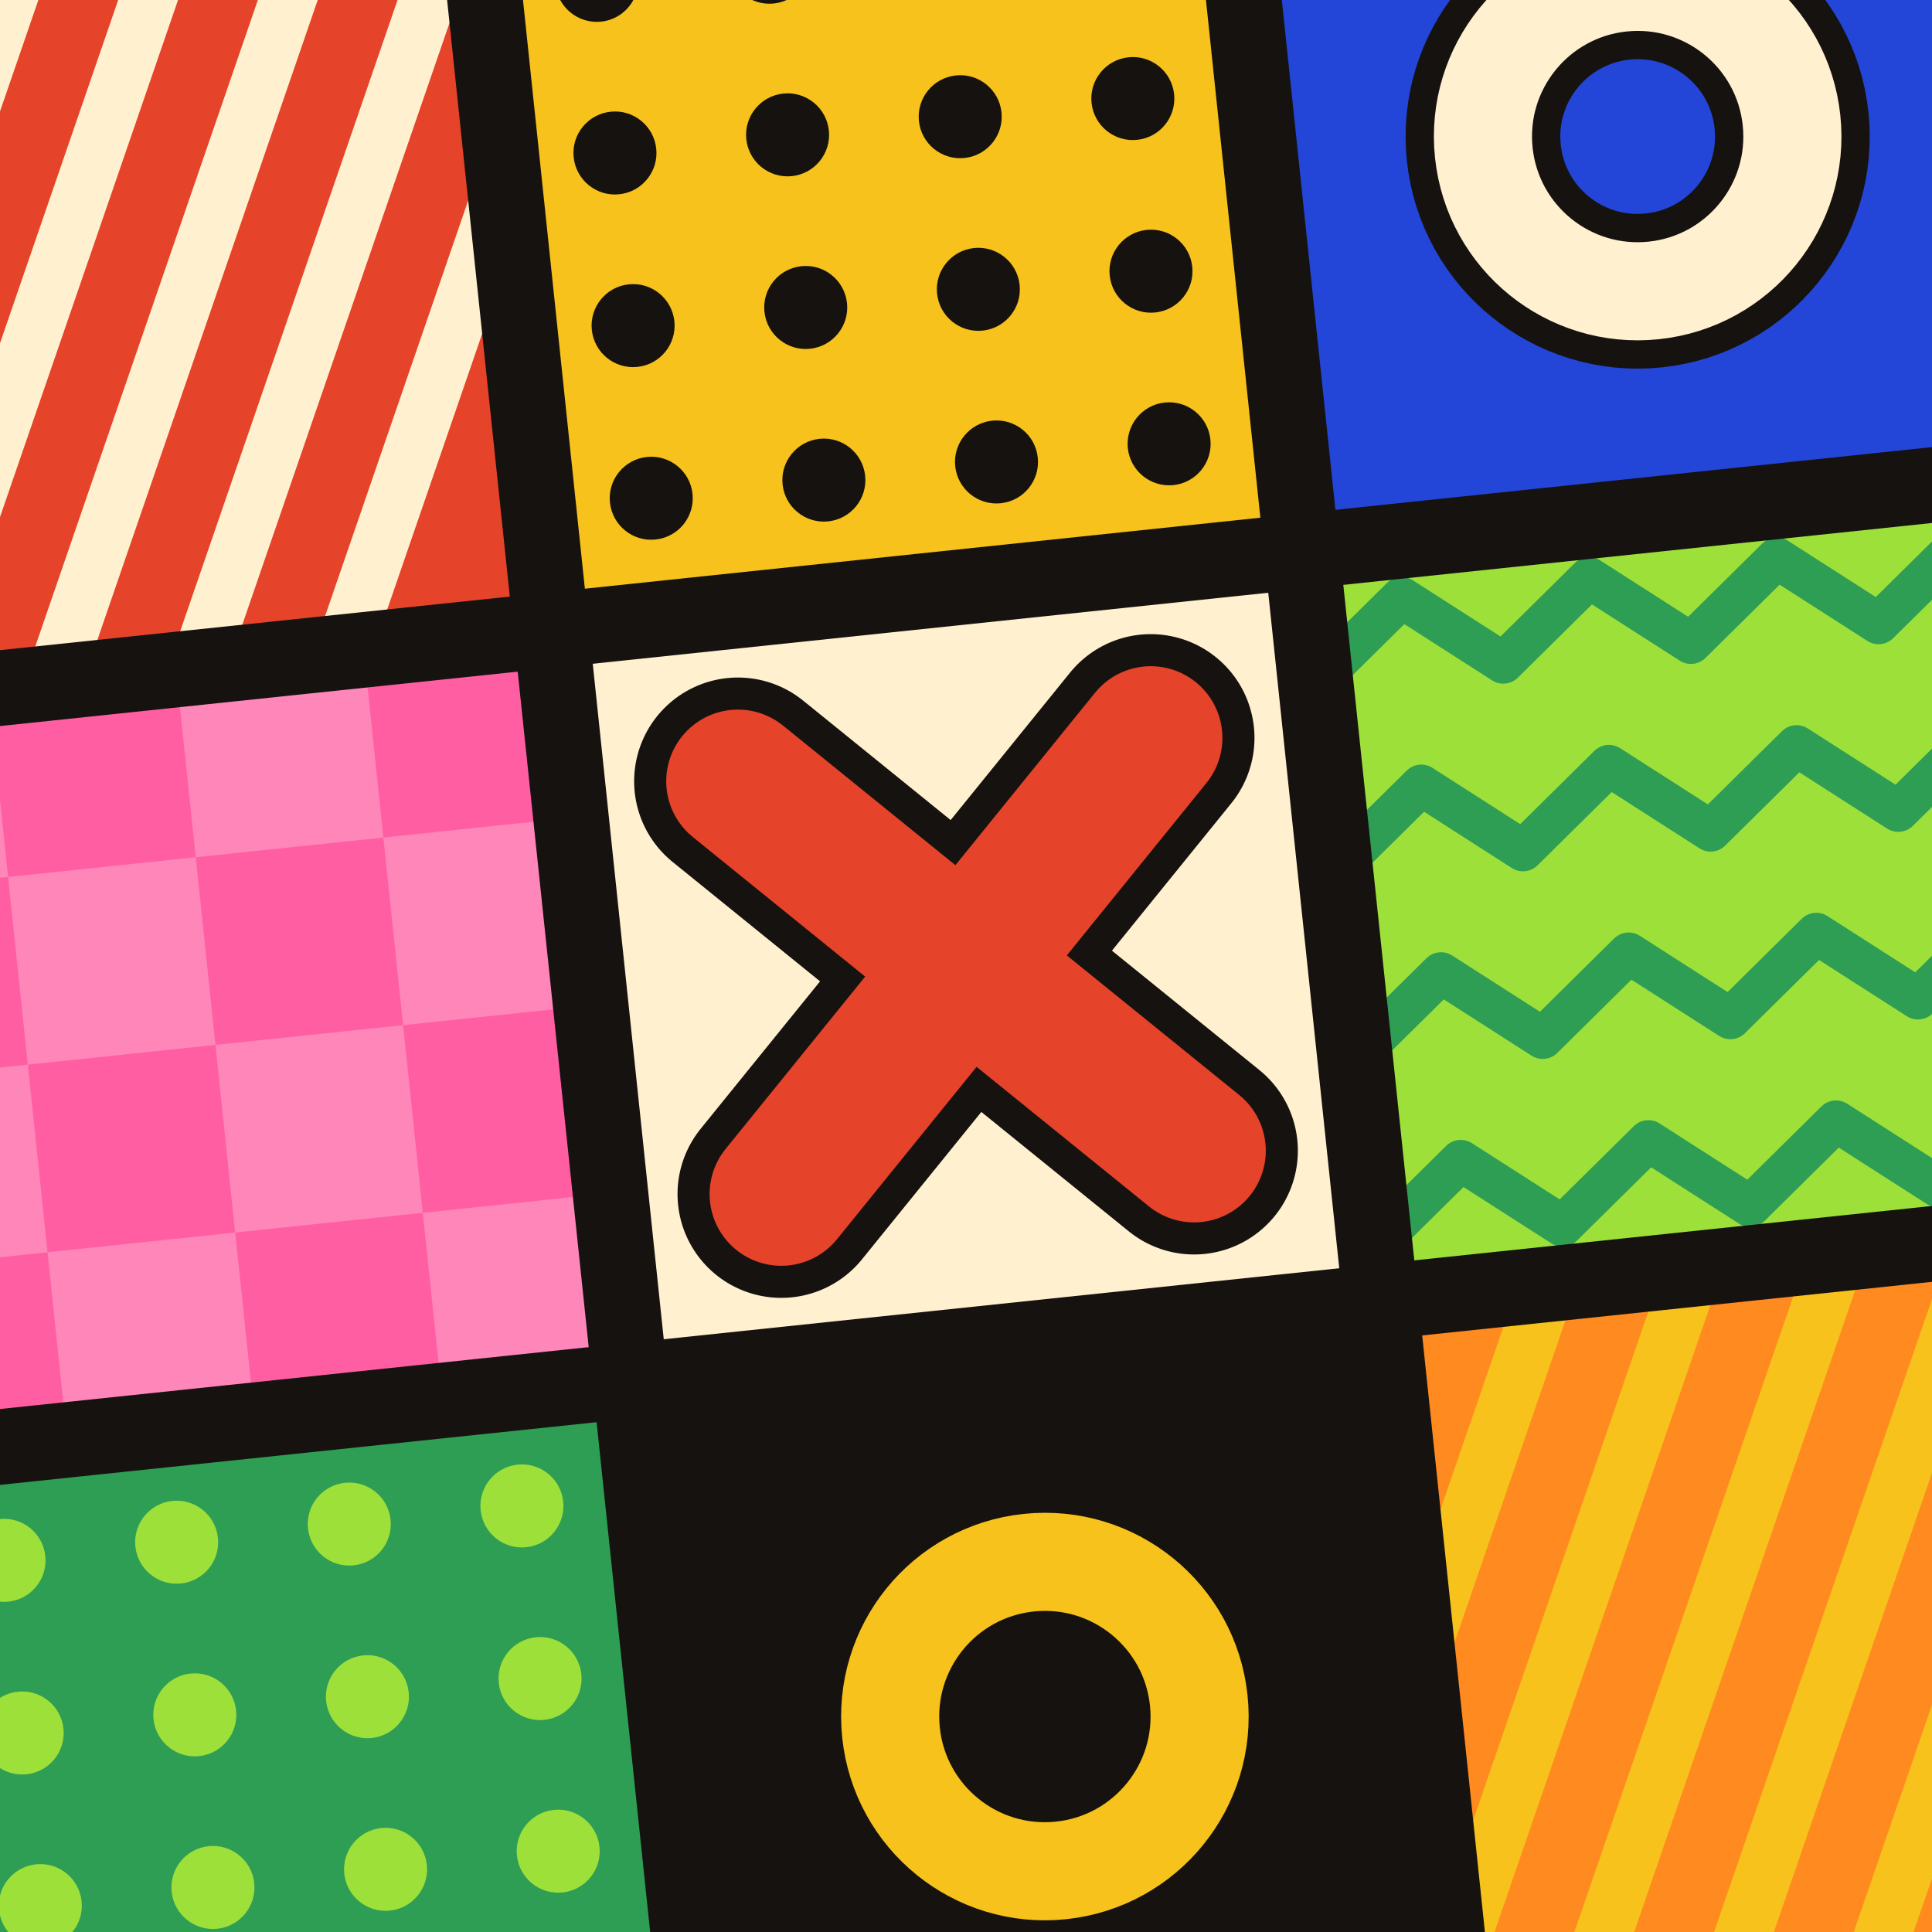
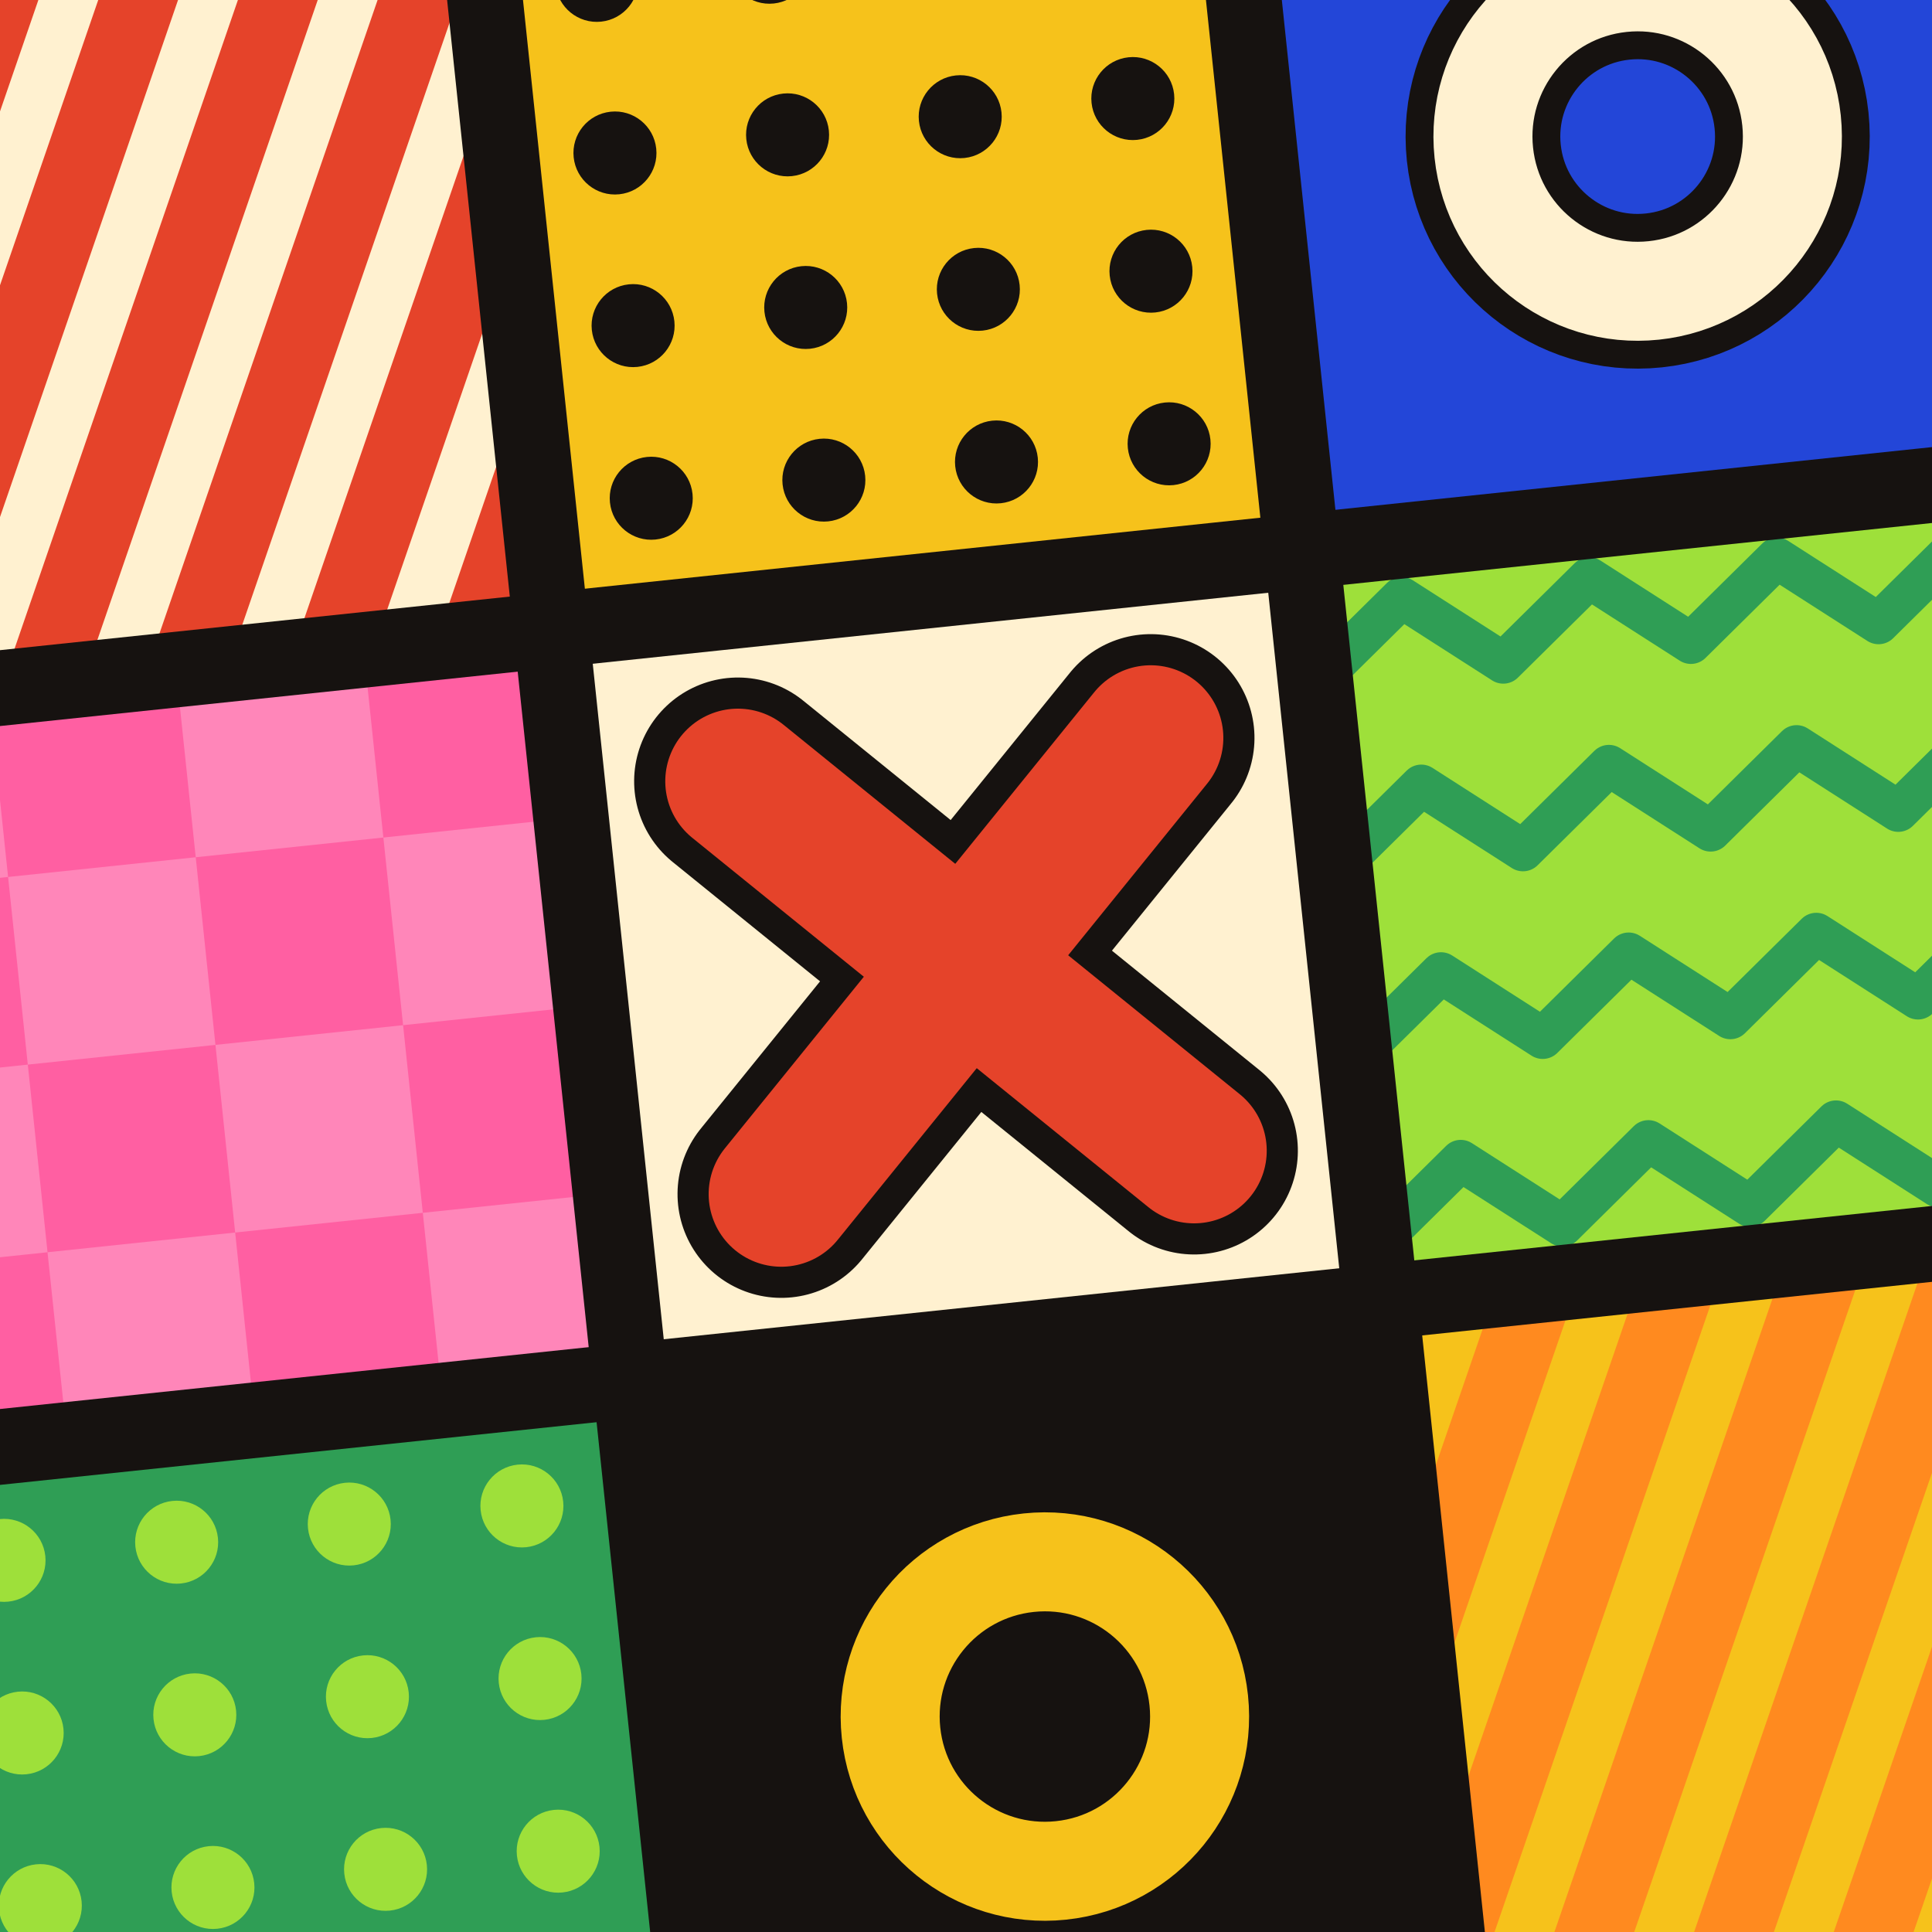
<svg xmlns="http://www.w3.org/2000/svg" viewBox="0 0 1024 1024" width="1024" height="1024">
  <rect width="1024" height="1024" fill="#161210" />
  <g transform="rotate(-6 512 512)">
-     <clipPath id="t0">
-       <rect x="-88" y="-88" width="400" height="400" />
+     <clipPath id="q0">
+       <rect x="0" y="0" width="400" height="400" rx="0" />
    </clipPath>
-     <g clip-path="url(#t0)">
-       <rect x="-88" y="-88" width="400" height="400" fill="#e5432a" />
-       <rect x="-88" y="-128" width="30" height="480" fill="#fff1d0" transform="rotate(25 112 112)" />
-       <rect x="-18" y="-128" width="30" height="480" fill="#fff1d0" transform="rotate(25 112 112)" />
-       <rect x="52" y="-128" width="30" height="480" fill="#fff1d0" transform="rotate(25 112 112)" />
-       <rect x="122" y="-128" width="30" height="480" fill="#fff1d0" transform="rotate(25 112 112)" />
-       <rect x="192" y="-128" width="30" height="480" fill="#fff1d0" transform="rotate(25 112 112)" />
-       <rect x="262" y="-128" width="30" height="480" fill="#fff1d0" transform="rotate(25 112 112)" />
+     <g transform="translate(-88 -88) scale(1)">
+       <g clip-path="url(#q0)">
+         <rect width="400" height="400" fill="#e5432a" />
+         <rect x="-40" y="-60" width="30" height="520" fill="#fff1d0" transform="rotate(25 200 200)" />
+         <rect x="30" y="-60" width="30" height="520" fill="#fff1d0" transform="rotate(25 200 200)" />
+         <rect x="100" y="-60" width="30" height="520" fill="#fff1d0" transform="rotate(25 200 200)" />
+         <rect x="170" y="-60" width="30" height="520" fill="#fff1d0" transform="rotate(25 200 200)" />
+         <rect x="240" y="-60" width="30" height="520" fill="#fff1d0" transform="rotate(25 200 200)" />
+         <rect x="310" y="-60" width="30" height="520" fill="#fff1d0" transform="rotate(25 200 200)" />
+         <rect x="380" y="-60" width="30" height="520" fill="#fff1d0" transform="rotate(25 200 200)" />
+       </g>
    </g>
-     <clipPath id="t1">
-       <rect x="312" y="-88" width="400" height="400" />
+     <clipPath id="q1">
+       <rect x="0" y="0" width="400" height="400" rx="0" />
    </clipPath>
-     <g clip-path="url(#t1)">
-       <rect x="312" y="-88" width="400" height="400" fill="#f6c21b" />
-       <circle cx="372" cy="-28" r="22" fill="#161210" />
-       <circle cx="464" cy="-28" r="22" fill="#161210" />
-       <circle cx="556" cy="-28" r="22" fill="#161210" />
-       <circle cx="648" cy="-28" r="22" fill="#161210" />
-       <circle cx="372" cy="64" r="22" fill="#161210" />
-       <circle cx="464" cy="64" r="22" fill="#161210" />
-       <circle cx="556" cy="64" r="22" fill="#161210" />
-       <circle cx="648" cy="64" r="22" fill="#161210" />
-       <circle cx="372" cy="156" r="22" fill="#161210" />
-       <circle cx="464" cy="156" r="22" fill="#161210" />
-       <circle cx="556" cy="156" r="22" fill="#161210" />
-       <circle cx="648" cy="156" r="22" fill="#161210" />
-       <circle cx="372" cy="248" r="22" fill="#161210" />
-       <circle cx="464" cy="248" r="22" fill="#161210" />
-       <circle cx="556" cy="248" r="22" fill="#161210" />
-       <circle cx="648" cy="248" r="22" fill="#161210" />
+     <g transform="translate(312 -88) scale(1)">
+       <g clip-path="url(#q1)">
+         <rect width="400" height="400" fill="#f6c21b" />
+         <circle cx="60" cy="60" r="22" fill="#161210" />
+         <circle cx="152" cy="60" r="22" fill="#161210" />
+         <circle cx="244" cy="60" r="22" fill="#161210" />
+         <circle cx="336" cy="60" r="22" fill="#161210" />
+         <circle cx="60" cy="152" r="22" fill="#161210" />
+         <circle cx="152" cy="152" r="22" fill="#161210" />
+         <circle cx="244" cy="152" r="22" fill="#161210" />
+         <circle cx="336" cy="152" r="22" fill="#161210" />
+         <circle cx="60" cy="244" r="22" fill="#161210" />
+         <circle cx="152" cy="244" r="22" fill="#161210" />
+         <circle cx="244" cy="244" r="22" fill="#161210" />
+         <circle cx="336" cy="244" r="22" fill="#161210" />
+         <circle cx="60" cy="336" r="22" fill="#161210" />
+         <circle cx="152" cy="336" r="22" fill="#161210" />
+         <circle cx="244" cy="336" r="22" fill="#161210" />
+         <circle cx="336" cy="336" r="22" fill="#161210" />
+       </g>
    </g>
-     <clipPath id="t2">
-       <rect x="712" y="-88" width="400" height="400" />
+     <clipPath id="q2">
+       <rect x="0" y="0" width="400" height="400" rx="0" />
    </clipPath>
-     <g clip-path="url(#t2)">
-       <rect x="712" y="-88" width="400" height="400" fill="#2346d8" />
+     <g transform="translate(712 -88) scale(1)">
+       <g clip-path="url(#q2)">
+         <rect width="400" height="400" fill="#2346d8" />
+       </g>
    </g>
-     <clipPath id="t3">
-       <rect x="-88" y="312" width="400" height="400" />
+     <clipPath id="q3">
+       <rect x="0" y="0" width="400" height="400" rx="0" />
    </clipPath>
-     <g clip-path="url(#t3)">
-       <rect x="-88" y="312" width="400" height="400" fill="#ff5fa2" />
-       <rect x="-88" y="312" width="100" height="100" fill="#ff86b9" />
-       <rect x="112" y="312" width="100" height="100" fill="#ff86b9" />
-       <rect x="12" y="412" width="100" height="100" fill="#ff86b9" />
-       <rect x="212" y="412" width="100" height="100" fill="#ff86b9" />
-       <rect x="-88" y="512" width="100" height="100" fill="#ff86b9" />
-       <rect x="112" y="512" width="100" height="100" fill="#ff86b9" />
-       <rect x="12" y="612" width="100" height="100" fill="#ff86b9" />
-       <rect x="212" y="612" width="100" height="100" fill="#ff86b9" />
+     <g transform="translate(-88 312) scale(1)">
+       <g clip-path="url(#q3)">
+         <rect width="400" height="400" fill="#ff5fa2" />
+         <rect x="0" y="0" width="100" height="100" fill="#ff86b9" />
+         <rect x="200" y="0" width="100" height="100" fill="#ff86b9" />
+         <rect x="100" y="100" width="100" height="100" fill="#ff86b9" />
+         <rect x="300" y="100" width="100" height="100" fill="#ff86b9" />
+         <rect x="0" y="200" width="100" height="100" fill="#ff86b9" />
+         <rect x="200" y="200" width="100" height="100" fill="#ff86b9" />
+         <rect x="100" y="300" width="100" height="100" fill="#ff86b9" />
+         <rect x="300" y="300" width="100" height="100" fill="#ff86b9" />
+       </g>
    </g>
-     <clipPath id="t4">
-       <rect x="312" y="312" width="400" height="400" />
+     <clipPath id="q4">
+       <rect x="0" y="0" width="400" height="400" rx="0" />
    </clipPath>
-     <g clip-path="url(#t4)">
-       <rect x="312" y="312" width="400" height="400" fill="#fff1d0" />
+     <g transform="translate(312 312) scale(1)">
+       <g clip-path="url(#q4)">
+         <rect width="400" height="400" fill="#fff1d0" />
+       </g>
    </g>
-     <clipPath id="t5">
-       <rect x="712" y="312" width="400" height="400" />
+     <clipPath id="q5">
+       <rect x="0" y="0" width="400" height="400" rx="0" />
    </clipPath>
-     <g clip-path="url(#t5)">
-       <rect x="712" y="312" width="400" height="400" fill="#9ee03a" />
-       <path d="M712 382L762 342L812 382L862 342L912 382L962 342L1012 382L1062 342L1112 382" stroke="#2f9e55" stroke-width="22" fill="none" stroke-linejoin="round" />
-       <path d="M712 482L762 442L812 482L862 442L912 482L962 442L1012 482L1062 442L1112 482" stroke="#2f9e55" stroke-width="22" fill="none" stroke-linejoin="round" />
-       <path d="M712 582L762 542L812 582L862 542L912 582L962 542L1012 582L1062 542L1112 582" stroke="#2f9e55" stroke-width="22" fill="none" stroke-linejoin="round" />
-       <path d="M712 682L762 642L812 682L862 642L912 682L962 642L1012 682L1062 642L1112 682" stroke="#2f9e55" stroke-width="22" fill="none" stroke-linejoin="round" />
+     <g transform="translate(712 312) scale(1)">
+       <g clip-path="url(#q5)">
+         <rect width="400" height="400" fill="#9ee03a" />
+         <path d="M0 70L50 30L100 70L150 30L200 70L250 30L300 70L350 30L400 70" stroke="#2f9e55" stroke-width="22" fill="none" stroke-linejoin="round" />
+         <path d="M0 170L50 130L100 170L150 130L200 170L250 130L300 170L350 130L400 170" stroke="#2f9e55" stroke-width="22" fill="none" stroke-linejoin="round" />
+         <path d="M0 270L50 230L100 270L150 230L200 270L250 230L300 270L350 230L400 270" stroke="#2f9e55" stroke-width="22" fill="none" stroke-linejoin="round" />
+         <path d="M0 370L50 330L100 370L150 330L200 370L250 330L300 370L350 330L400 370" stroke="#2f9e55" stroke-width="22" fill="none" stroke-linejoin="round" />
+       </g>
    </g>
-     <clipPath id="t6">
-       <rect x="-88" y="712" width="400" height="400" />
+     <clipPath id="q6">
+       <rect x="0" y="0" width="400" height="400" rx="0" />
    </clipPath>
-     <g clip-path="url(#t6)">
-       <rect x="-88" y="712" width="400" height="400" fill="#2f9e55" />
-       <circle cx="-28" cy="772" r="22" fill="#9ee03a" />
-       <circle cx="64" cy="772" r="22" fill="#9ee03a" />
-       <circle cx="156" cy="772" r="22" fill="#9ee03a" />
-       <circle cx="248" cy="772" r="22" fill="#9ee03a" />
-       <circle cx="-28" cy="864" r="22" fill="#9ee03a" />
-       <circle cx="64" cy="864" r="22" fill="#9ee03a" />
-       <circle cx="156" cy="864" r="22" fill="#9ee03a" />
-       <circle cx="248" cy="864" r="22" fill="#9ee03a" />
-       <circle cx="-28" cy="956" r="22" fill="#9ee03a" />
-       <circle cx="64" cy="956" r="22" fill="#9ee03a" />
-       <circle cx="156" cy="956" r="22" fill="#9ee03a" />
-       <circle cx="248" cy="956" r="22" fill="#9ee03a" />
-       <circle cx="-28" cy="1048" r="22" fill="#9ee03a" />
-       <circle cx="64" cy="1048" r="22" fill="#9ee03a" />
-       <circle cx="156" cy="1048" r="22" fill="#9ee03a" />
-       <circle cx="248" cy="1048" r="22" fill="#9ee03a" />
+     <g transform="translate(-88 712) scale(1)">
+       <g clip-path="url(#q6)">
+         <rect width="400" height="400" fill="#2f9e55" />
+         <circle cx="60" cy="60" r="22" fill="#9ee03a" />
+         <circle cx="152" cy="60" r="22" fill="#9ee03a" />
+         <circle cx="244" cy="60" r="22" fill="#9ee03a" />
+         <circle cx="336" cy="60" r="22" fill="#9ee03a" />
+         <circle cx="60" cy="152" r="22" fill="#9ee03a" />
+         <circle cx="152" cy="152" r="22" fill="#9ee03a" />
+         <circle cx="244" cy="152" r="22" fill="#9ee03a" />
+         <circle cx="336" cy="152" r="22" fill="#9ee03a" />
+         <circle cx="60" cy="244" r="22" fill="#9ee03a" />
+         <circle cx="152" cy="244" r="22" fill="#9ee03a" />
+         <circle cx="244" cy="244" r="22" fill="#9ee03a" />
+         <circle cx="336" cy="244" r="22" fill="#9ee03a" />
+         <circle cx="60" cy="336" r="22" fill="#9ee03a" />
+         <circle cx="152" cy="336" r="22" fill="#9ee03a" />
+         <circle cx="244" cy="336" r="22" fill="#9ee03a" />
+         <circle cx="336" cy="336" r="22" fill="#9ee03a" />
+       </g>
    </g>
-     <clipPath id="t7">
-       <rect x="312" y="712" width="400" height="400" />
+     <clipPath id="q7">
+       <rect x="0" y="0" width="400" height="400" rx="0" />
    </clipPath>
-     <g clip-path="url(#t7)">
-       <rect x="312" y="712" width="400" height="400" fill="#161210" />
+     <g transform="translate(312 712) scale(1)">
+       <g clip-path="url(#q7)">
+         <rect width="400" height="400" fill="#161210" />
+       </g>
    </g>
-     <clipPath id="t8">
-       <rect x="712" y="712" width="400" height="400" />
+     <clipPath id="q8">
+       <rect x="0" y="0" width="400" height="400" rx="0" />
    </clipPath>
-     <g clip-path="url(#t8)">
-       <rect x="712" y="712" width="400" height="400" fill="#ff8a1f" />
-       <rect x="712" y="672" width="30" height="480" fill="#f6c21b" transform="rotate(25 912 912)" />
-       <rect x="782" y="672" width="30" height="480" fill="#f6c21b" transform="rotate(25 912 912)" />
-       <rect x="852" y="672" width="30" height="480" fill="#f6c21b" transform="rotate(25 912 912)" />
-       <rect x="922" y="672" width="30" height="480" fill="#f6c21b" transform="rotate(25 912 912)" />
-       <rect x="992" y="672" width="30" height="480" fill="#f6c21b" transform="rotate(25 912 912)" />
-       <rect x="1062" y="672" width="30" height="480" fill="#f6c21b" transform="rotate(25 912 912)" />
+     <g transform="translate(712 712) scale(1)">
+       <g clip-path="url(#q8)">
+         <rect width="400" height="400" fill="#ff8a1f" />
+         <rect x="-40" y="-60" width="30" height="520" fill="#f6c21b" transform="rotate(25 200 200)" />
+         <rect x="30" y="-60" width="30" height="520" fill="#f6c21b" transform="rotate(25 200 200)" />
+         <rect x="100" y="-60" width="30" height="520" fill="#f6c21b" transform="rotate(25 200 200)" />
+         <rect x="170" y="-60" width="30" height="520" fill="#f6c21b" transform="rotate(25 200 200)" />
+         <rect x="240" y="-60" width="30" height="520" fill="#f6c21b" transform="rotate(25 200 200)" />
+         <rect x="310" y="-60" width="30" height="520" fill="#f6c21b" transform="rotate(25 200 200)" />
+         <rect x="380" y="-60" width="30" height="520" fill="#f6c21b" transform="rotate(25 200 200)" />
+       </g>
    </g>
-     <path d="M312 -200L312 1300" stroke="#161210" stroke-width="40" stroke-linecap="round" fill="none" />
-     <path d="M-200 312L1300 312" stroke="#161210" stroke-width="40" stroke-linecap="round" fill="none" />
-     <path d="M712 -200L712 1300" stroke="#161210" stroke-width="40" stroke-linecap="round" fill="none" />
-     <path d="M-200 712L1300 712" stroke="#161210" stroke-width="40" stroke-linecap="round" fill="none" />
+     <path d="M312 -400L312 1424" stroke="#161210" stroke-width="40" stroke-linecap="round" fill="none" />
+     <path d="M-400 312L1424 312" stroke="#161210" stroke-width="40" stroke-linecap="round" fill="none" />
+     <path d="M712 -400L712 1424" stroke="#161210" stroke-width="40" stroke-linecap="round" fill="none" />
+     <path d="M-400 712L1424 712" stroke="#161210" stroke-width="40" stroke-linecap="round" fill="none" />
    <path d="M402 402L622 622" stroke="#161210" stroke-width="110" stroke-linecap="round" fill="none" />
    <path d="M622 402L402 622" stroke="#161210" stroke-width="110" stroke-linecap="round" fill="none" />
-     <path d="M402 402L622 622" stroke="#e5432a" stroke-width="76" stroke-linecap="round" fill="none" />
-     <path d="M622 402L402 622" stroke="#e5432a" stroke-width="76" stroke-linecap="round" fill="none" />
+     <path d="M402 402L622 622" stroke="#e5432a" stroke-width="77" stroke-linecap="round" fill="none" />
+     <path d="M622 402L402 622" stroke="#e5432a" stroke-width="77" stroke-linecap="round" fill="none" />
    <circle cx="912" cy="112" r="82" fill="none" stroke="#161210" stroke-width="82" />
-     <circle cx="912" cy="112" r="82" fill="none" stroke="#fff1d0" stroke-width="52" />
+     <circle cx="912" cy="112" r="82" fill="none" stroke="#fff1d0" stroke-width="52.48" />
    <circle cx="512" cy="912" r="82" fill="none" stroke="#161210" stroke-width="82" />
-     <circle cx="512" cy="912" r="82" fill="none" stroke="#f6c21b" stroke-width="52" />
+     <circle cx="512" cy="912" r="82" fill="none" stroke="#f6c21b" stroke-width="52.48" />
  </g>
</svg>
